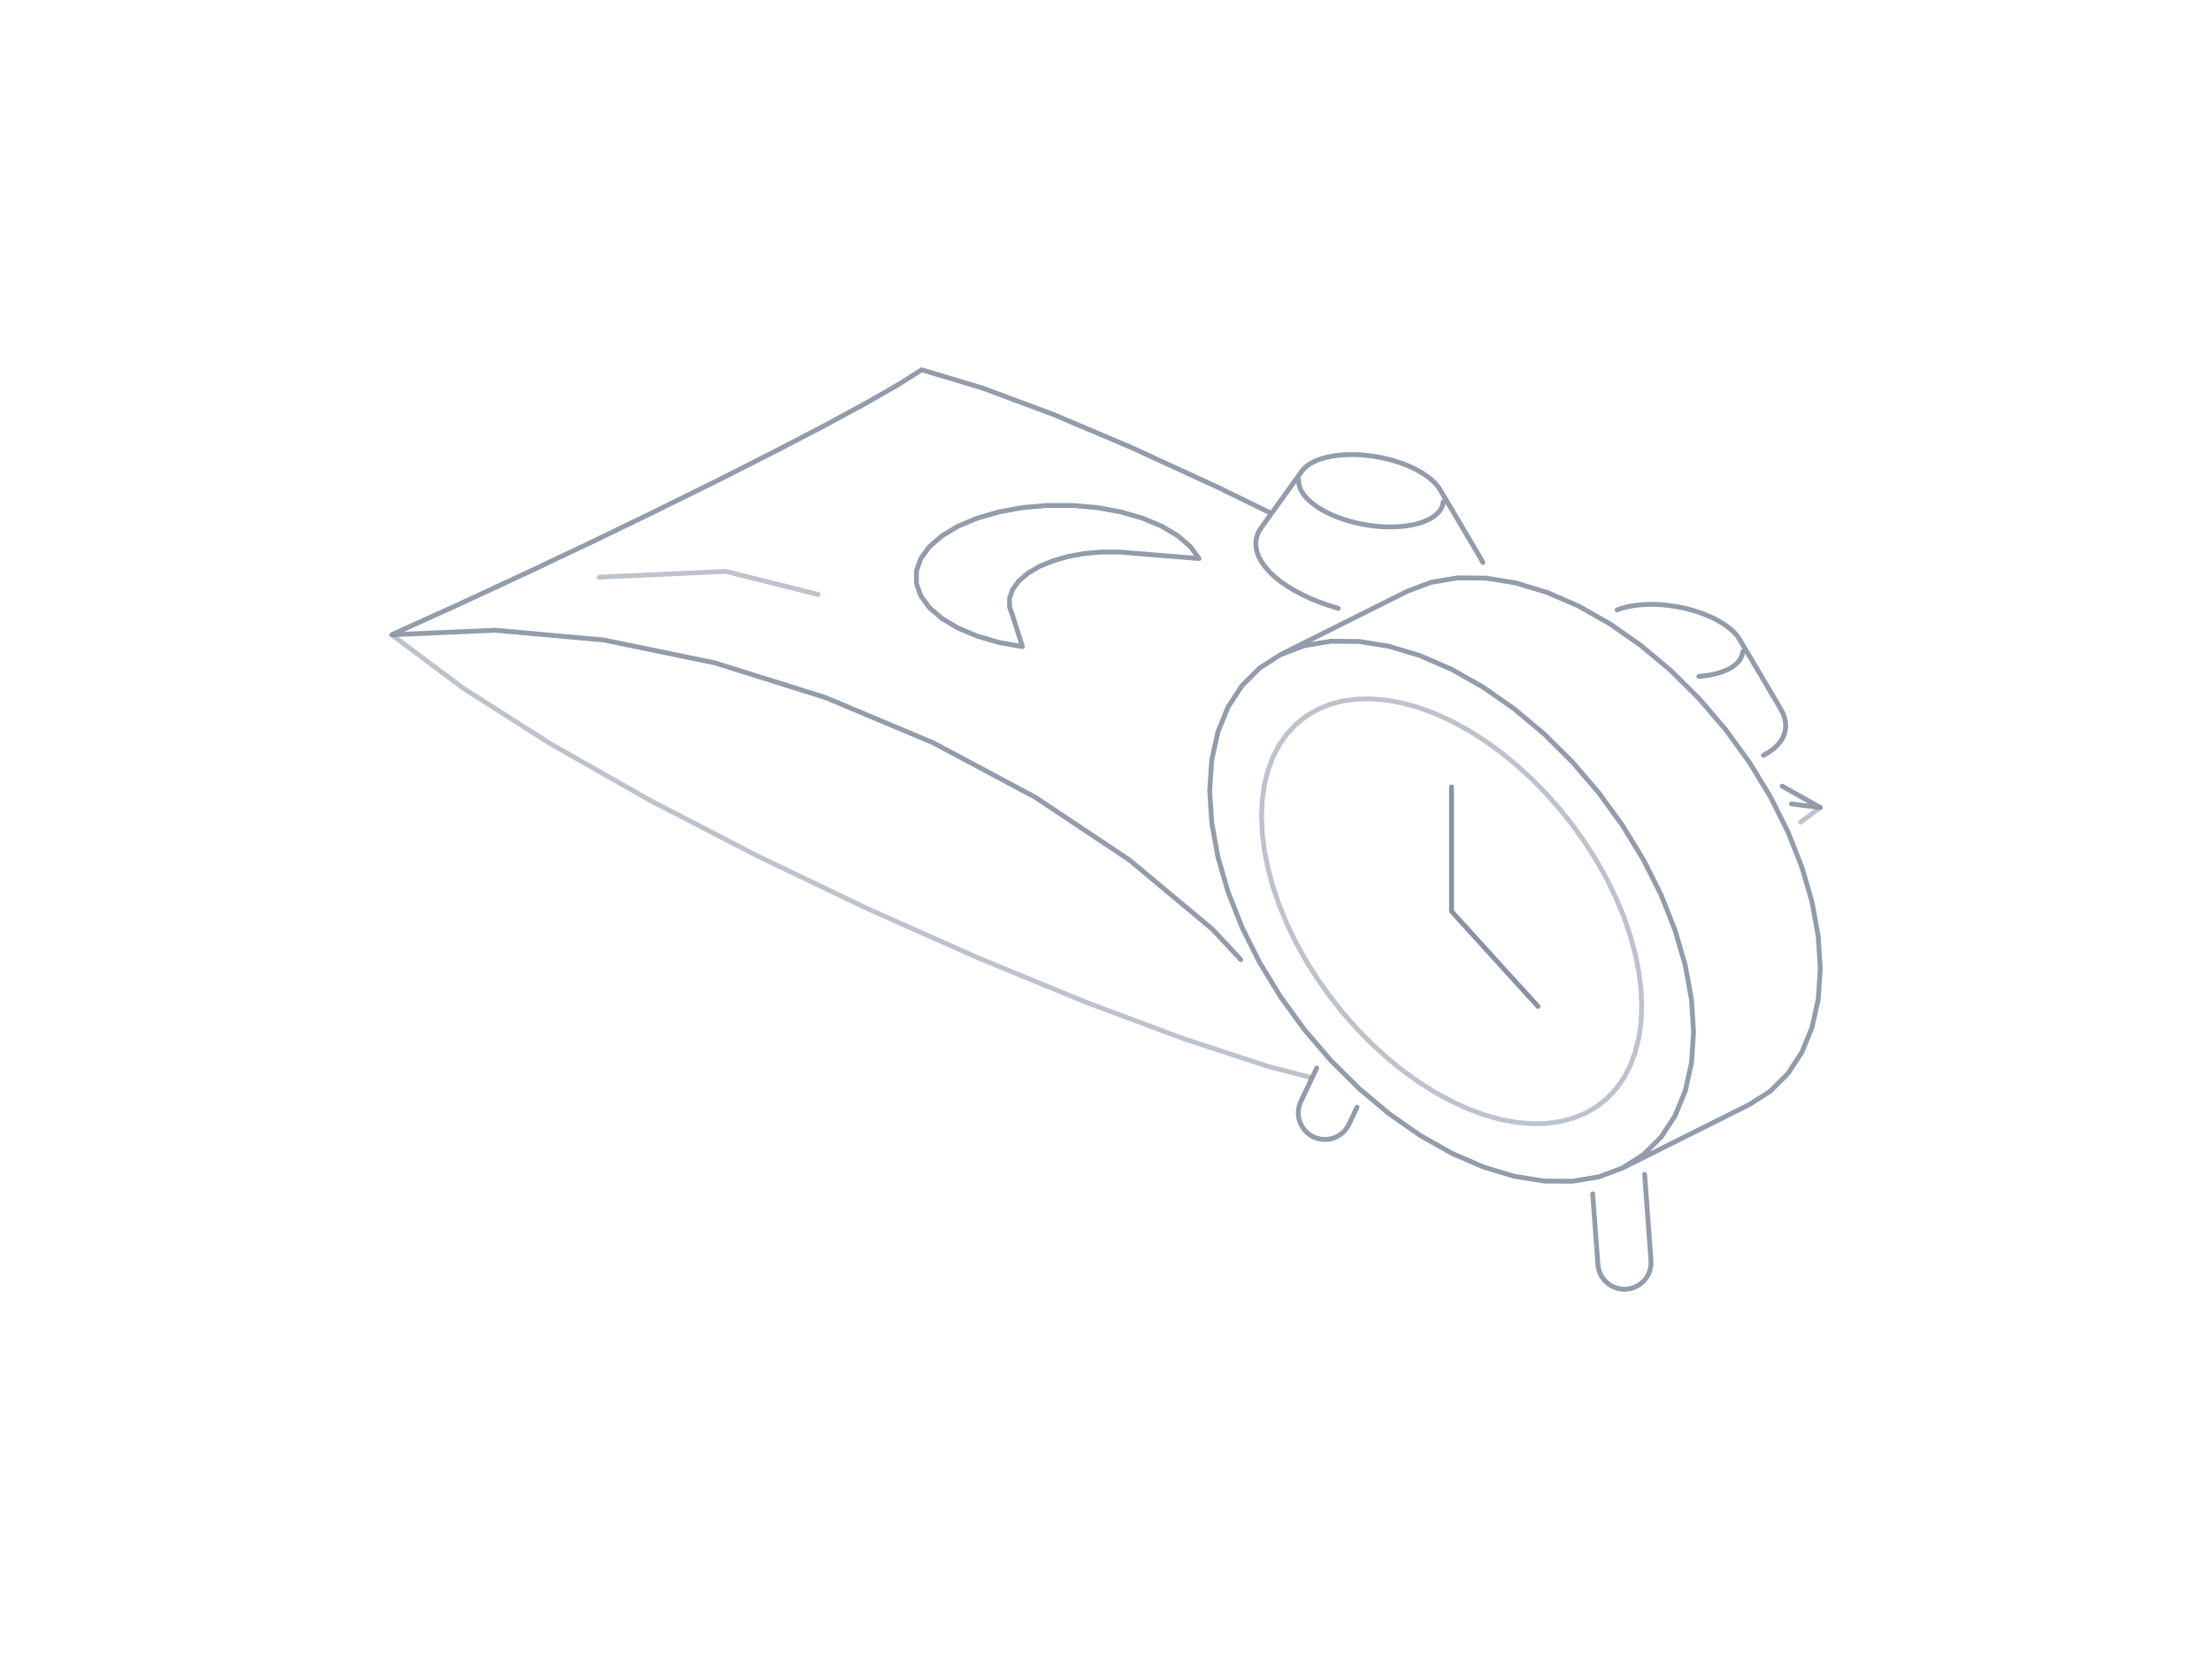
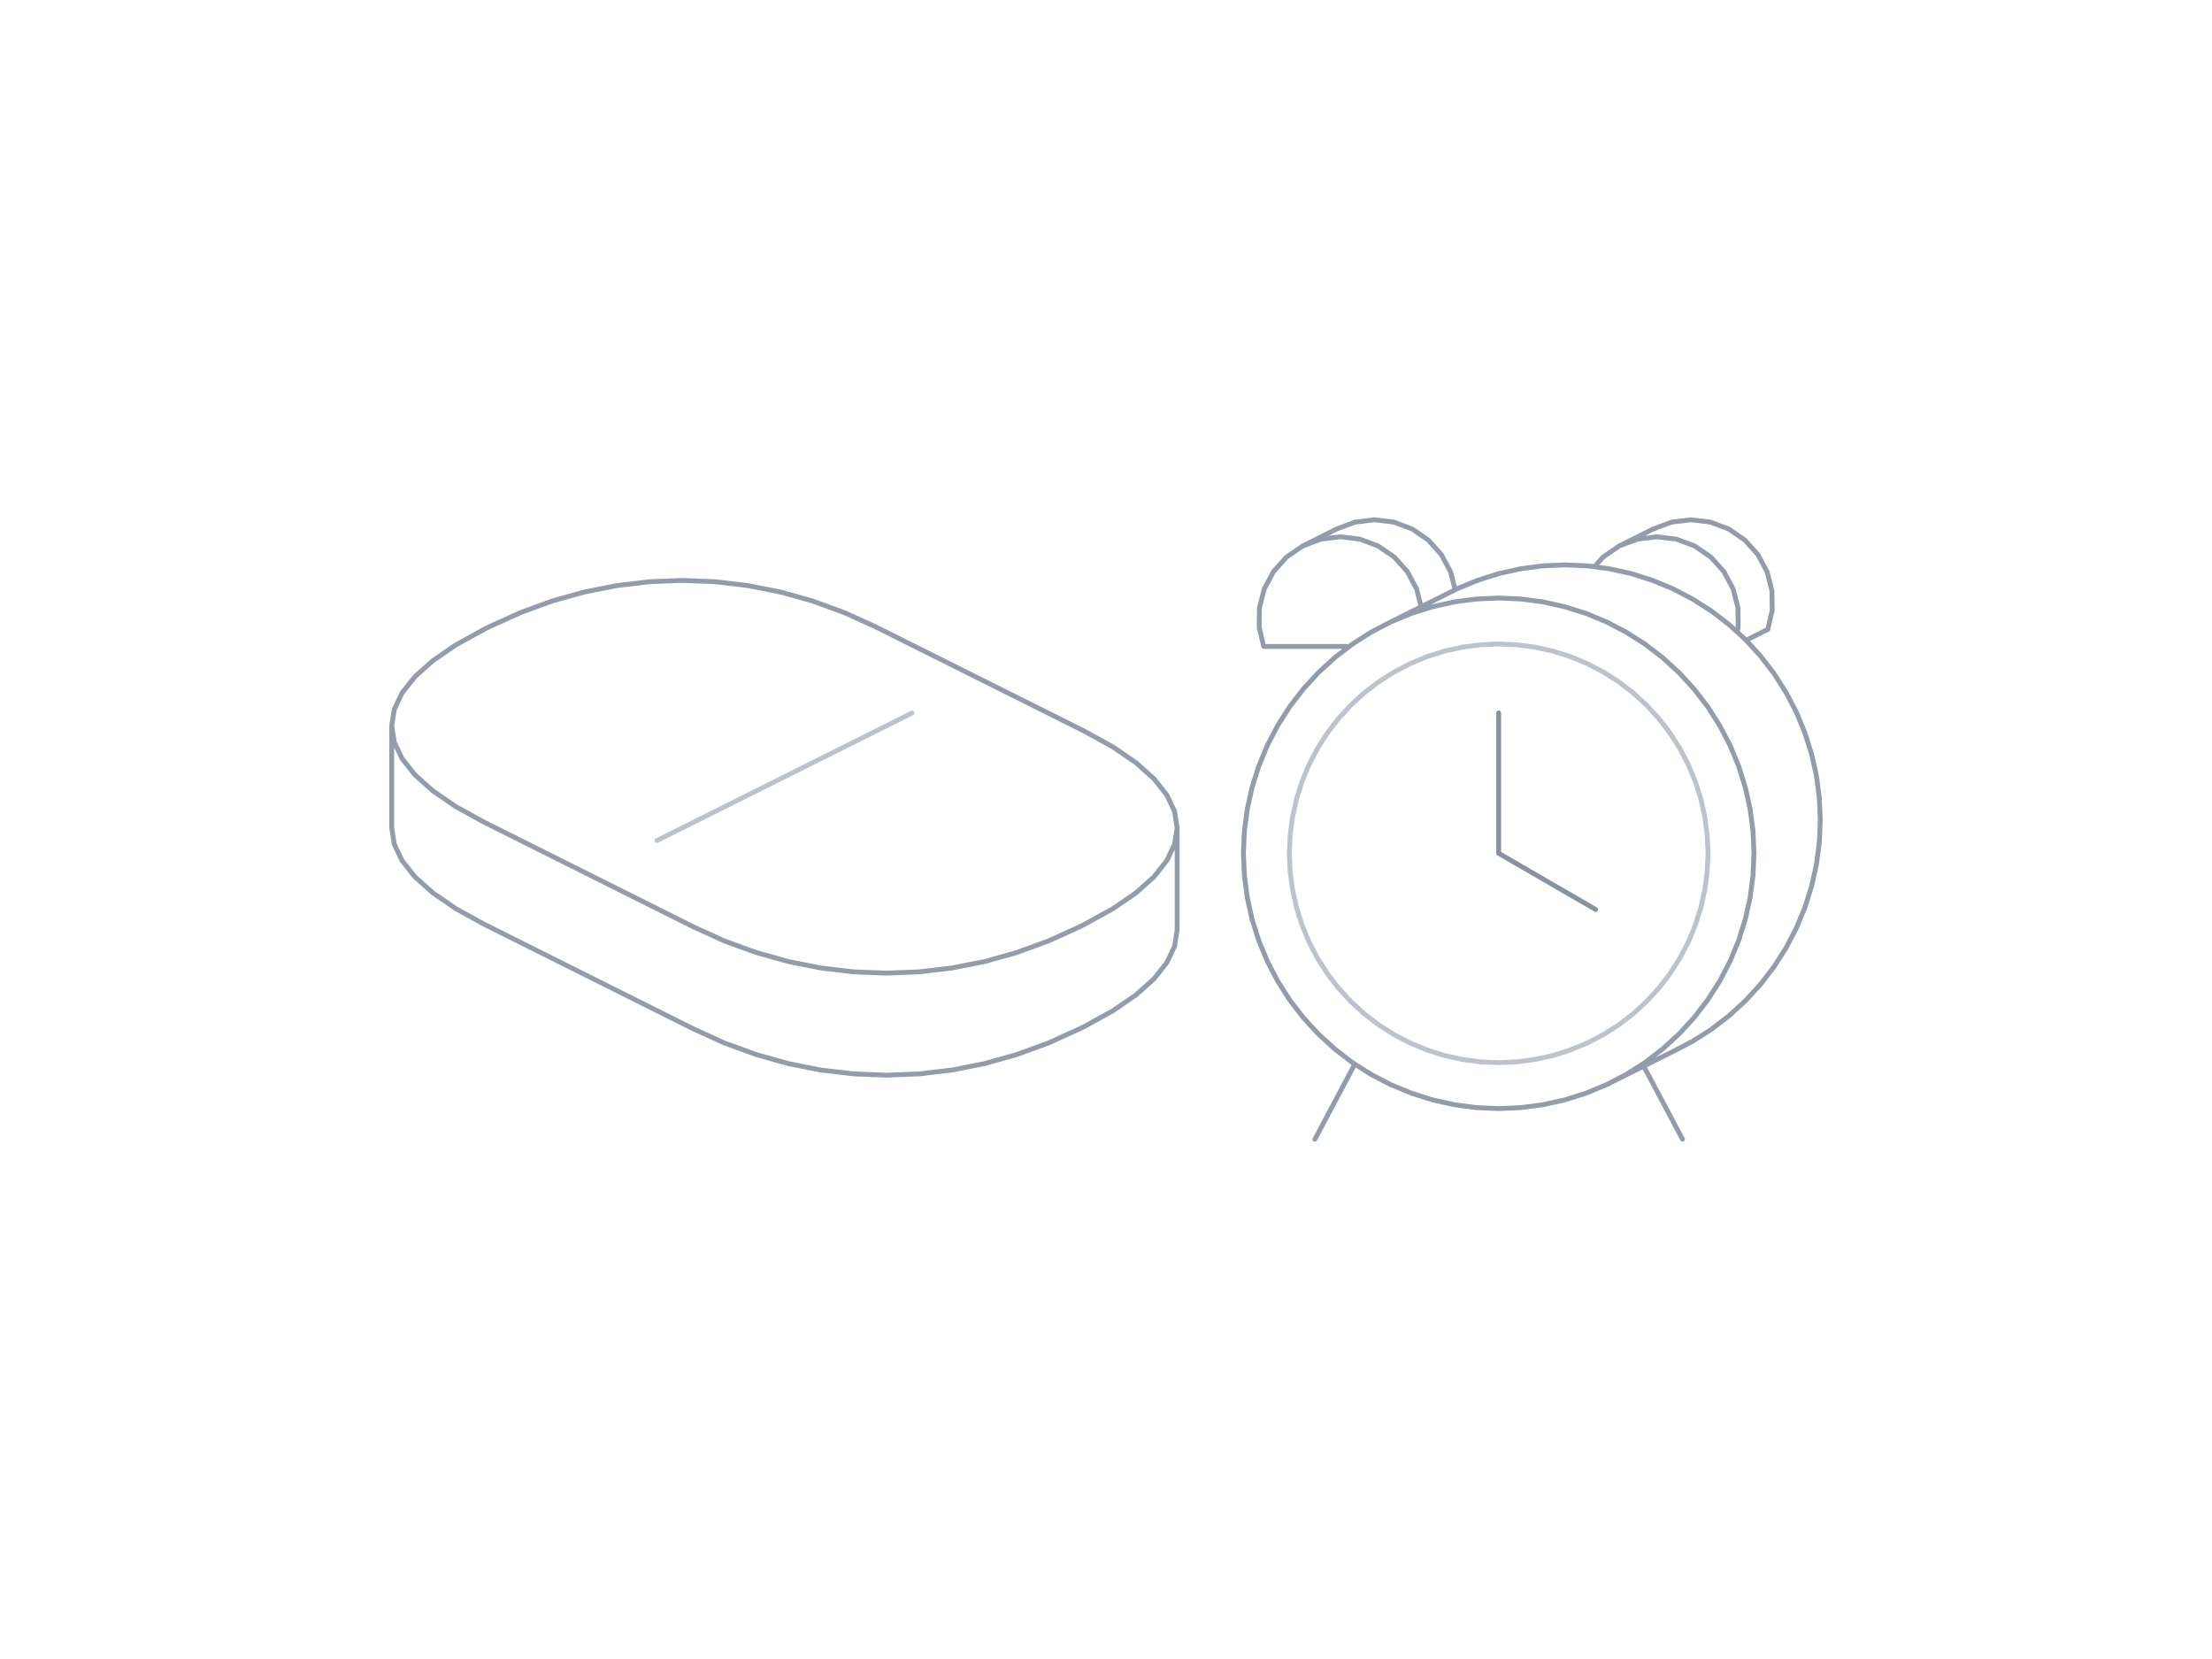
<svg xmlns="http://www.w3.org/2000/svg" viewBox="0 0 480 360" role="img" color="#8792a2" fill="none" stroke="currentColor" stroke-width="1.05" stroke-linecap="round" stroke-linejoin="round">
-   <path vector-effect="non-scaling-stroke" stroke-opacity=".55" d="M85.44,138.07 100.53,149.35 119.52,161.44 141.09,173.69 164.36,185.74 188.44,197.27 212.44,207.94 235.48,217.41 256.68,225.34 275.15,231.40 284.38,233.79 M390.72,178.40 395.00,175.24 M130.00,125.24 157.50,123.99 177.50,128.99 M356.25,218.37 356.09,214.69 355.62,210.89 354.84,206.99 353.76,203.02 352.39,199.00 350.72,194.98 348.79,190.98 346.60,187.03 344.17,183.16 341.51,179.40 338.66,175.78 335.62,172.33 332.43,169.07 329.11,166.03 325.68,163.24 322.16,160.70 318.60,158.45 315.00,156.49 311.40,154.85 307.84,153.54 304.32,152.56 300.89,151.93 297.57,151.64 294.38,151.71 291.34,152.12 288.49,152.89 285.83,153.99 283.40,155.43 281.21,157.19 279.28,159.26 277.61,161.62 276.24,164.25 275.16,167.14 274.38,170.27 273.91,173.60 273.75,177.12 273.91,180.79 274.38,184.59 275.16,188.50 276.24,192.47 277.61,196.48 279.28,200.51 281.21,204.51 283.40,208.46 285.83,212.33 288.49,216.08 291.34,219.70 294.38,223.15 297.57,226.41 300.89,229.45 304.32,232.25 307.84,234.78 311.40,237.04 315.00,238.99 318.60,240.63 322.16,241.95 325.68,242.93 329.11,243.56 332.43,243.84 335.62,243.78 338.66,243.36 341.51,242.60 344.17,241.50 346.60,240.06 348.79,238.30 350.72,236.23 352.39,233.87 353.76,231.23 354.84,228.34 355.62,225.22 356.09,221.88 356.25,218.37" />
-   <path vector-effect="non-scaling-stroke" stroke-opacity=".9" d="M200.00,80.24 213.15,84.19 228.44,89.88 245.59,97.14 264.32,105.76 275.59,111.26 M386.74,170.60 395.00,175.24 388.74,174.44 M269.24,208.23 263.16,201.70 245.09,186.62 224.68,173.02 202.50,161.18 179.12,151.36 155.11,143.84 131.04,138.88 107.48,136.76 85.00,137.74 99.42,131.21 114.00,124.44 128.43,117.61 142.40,110.84 155.62,104.31 167.80,98.14 178.62,92.51 187.80,87.54 195.02,83.41 200.00,80.24 M221.87,140.33 216.79,139.41 212.07,138.04 207.90,136.29 204.40,134.21 201.67,131.85 199.81,129.29 198.86,126.61 198.86,123.88 199.81,121.20 201.67,118.64 204.40,116.28 207.90,114.19 212.07,112.44 216.79,111.08 221.91,110.15 227.28,109.68 232.72,109.68 238.09,110.15 243.21,111.08 247.93,112.44 252.10,114.19 255.60,116.28 258.33,118.64 260.19,121.20 246.76,120.11 242.97,119.78 239.13,119.78 235.34,120.11 231.73,120.77 228.40,121.73 225.45,122.97 222.98,124.44 221.06,126.11 219.74,127.91 219.07,129.81 219.07,131.73 219.74,133.62 221.87,140.33 M282.28,239.02 282.01,239.72 281.82,240.45 281.73,241.20 281.75,241.96 281.85,242.70 282.06,243.43 282.36,244.12 282.75,244.77 283.22,245.36 283.76,245.89 284.36,246.34 285.02,246.71 285.72,246.99 286.46,247.17 287.21,247.26 287.96,247.25 288.71,247.14 289.44,246.93 290.13,246.63 290.78,246.25 291.37,245.78 291.90,245.24 292.35,244.63 292.72,243.97 294.48,240.26 M285.73,231.77 282.28,239.02 M292.71,98.65 291.42,98.71 290.19,98.82 289.00,99.00 287.88,99.23 286.84,99.51 285.88,99.85 285.00,100.24 284.22,100.68 283.54,101.16 282.97,101.69 282.50,102.24 273.58,114.66 273.03,115.60 272.68,116.58 272.51,117.60 272.54,118.65 272.75,119.73 273.15,120.81 273.74,121.90 274.51,122.99 275.45,124.06 276.56,125.12 277.83,126.15 279.25,127.14 280.81,128.09 282.50,128.99 284.30,129.84 286.20,130.62 288.19,131.33 290.25,131.96 290.41,132.00 M321.78,122.05 321.26,121.09 312.45,106.19 311.98,105.50 311.39,104.83 310.70,104.17 309.91,103.52 309.03,102.90 308.05,102.31 307.00,101.74 305.87,101.22 304.69,100.73 303.44,100.29 302.15,99.89 300.83,99.55 299.48,99.25 298.11,99.02 296.74,98.84 295.38,98.71 294.03,98.65 292.71,98.65 M313.19,108.89 313.08,109.53 312.84,110.15 312.50,110.74 312.03,111.30 311.46,111.82 310.78,112.31 310.00,112.74 309.12,113.13 308.16,113.47 307.12,113.76 306.00,113.99 304.81,114.16 303.58,114.28 302.29,114.34 300.97,114.33 299.62,114.27 298.26,114.15 296.89,113.97 295.52,113.73 294.17,113.44 292.85,113.09 291.56,112.70 290.31,112.26 289.13,111.77 288.00,111.24 286.95,110.68 285.97,110.09 285.09,109.46 284.30,108.82 283.61,108.16 283.02,107.48 282.55,106.80 282.19,106.11 281.94,105.43 281.82,104.76 281.81,104.10 M346.74,274.42 346.85,275.16 347.05,275.89 347.34,276.59 347.72,277.24 348.19,277.83 348.73,278.36 349.33,278.82 349.99,279.19 350.69,279.47 351.42,279.66 352.17,279.76 352.92,279.75 353.67,279.65 354.40,279.45 355.09,279.15 355.74,278.77 356.34,278.30 356.87,277.77 357.33,277.16 357.70,276.51 357.98,275.81 358.17,275.08 358.26,274.33 358.26,273.57 356.88,254.84 M345.61,259.04 346.74,274.42 M357.71,131.15 356.42,131.21 355.19,131.32 354.00,131.50 352.88,131.73 351.84,132.01 350.89,132.35 M382.66,163.90 383.73,163.30 384.80,162.54 385.70,161.71 386.42,160.82 386.97,159.89 387.32,158.90 387.49,157.88 387.46,156.83 387.25,155.76 386.85,154.68 386.26,153.59 377.45,138.69 376.98,138.00 376.39,137.33 375.70,136.67 374.91,136.02 374.03,135.40 373.05,134.81 372.00,134.24 370.87,133.72 369.69,133.23 368.44,132.79 367.15,132.39 365.83,132.05 364.48,131.75 363.11,131.52 361.74,131.34 360.38,131.21 359.03,131.15 357.71,131.15 M378.19,141.39 378.08,142.03 377.84,142.65 377.50,143.24 377.03,143.80 376.46,144.32 375.78,144.81 375.00,145.24 374.12,145.63 373.16,145.97 372.12,146.26 371.00,146.49 369.81,146.66 368.65,146.77 M316.25,125.40 310.54,126.36 305.38,128.31 277.88,142.06 273.35,144.96 269.53,148.76 266.50,153.40 264.29,158.80 262.95,164.86 262.50,171.49 262.95,178.57 264.29,185.98 266.50,193.58 269.53,201.26 273.35,208.88 277.88,216.30 283.04,223.41 288.75,230.08 294.91,236.20 301.41,241.66 308.15,246.37 315.00,250.24 321.85,253.22 328.59,255.25 335.09,256.29 341.25,256.33 346.96,255.37 352.12,253.43 379.62,239.68 384.15,236.78 387.97,232.98 391.00,228.34 393.21,222.94 394.55,216.87 395.00,210.24 394.55,203.17 393.21,195.76 391.00,188.15 387.97,180.48 384.15,172.86 379.62,165.43 374.46,158.32 368.75,151.65 362.59,145.53 356.09,140.08 349.35,135.37 342.50,131.49 335.65,128.52 328.91,126.49 322.41,125.44 316.25,125.40 M367.50,223.99 367.05,216.92 365.71,209.51 363.50,201.90 360.47,194.23 356.65,186.61 352.12,179.18 346.96,172.07 341.25,165.40 335.09,159.28 328.59,153.83 321.85,149.12 315.00,145.24 308.15,142.27 301.41,140.24 294.91,139.19 288.75,139.15 283.04,140.11 277.88,142.06 273.35,144.96 269.53,148.76 266.50,153.40 264.29,158.80 262.95,164.86 262.50,171.49 262.95,178.57 264.29,185.98 266.50,193.58 269.53,201.26 273.35,208.88 277.88,216.30 283.04,223.41 288.75,230.08 294.91,236.20 301.41,241.66 308.15,246.37 315.00,250.24 321.85,253.22 328.59,255.25 335.09,256.29 341.25,256.33 346.96,255.37 352.12,253.43 356.65,250.53 360.47,246.73 363.50,242.09 365.71,236.69 367.05,230.62 367.50,223.99" />
-   <path vector-effect="non-scaling-stroke" stroke-opacity="1" d="M314.98,170.76 314.98,197.76 333.73,218.38" />
+   <path vector-effect="non-scaling-stroke" stroke-opacity=".55" d="M197.90,154.72 142.54,182.40 M370.64,185.17 370.46,181.21 369.95,177.28 369.09,173.41 367.90,169.63 366.38,165.97 364.55,162.46 362.42,159.11 360.01,155.97 357.33,153.05 354.41,150.37 351.27,147.96 347.92,145.83 344.41,144.00 340.75,142.48 336.97,141.29 333.10,140.43 329.17,139.92 325.21,139.74 321.25,139.92 317.32,140.43 313.46,141.29 309.68,142.48 306.02,144.00 302.50,145.83 299.16,147.96 296.01,150.37 293.09,153.05 290.42,155.97 288.00,159.11 285.87,162.46 284.04,165.97 282.53,169.63 281.34,173.41 280.48,177.28 279.96,181.21 279.79,185.17 279.96,189.13 280.48,193.06 281.34,196.93 282.53,200.70 284.04,204.37 285.87,207.88 288.00,211.22 290.42,214.37 293.09,217.29 296.01,219.97 299.16,222.38 302.50,224.51 306.02,226.34 309.68,227.85 313.46,229.05 317.32,229.90 321.25,230.42 325.21,230.59 329.17,230.42 333.10,229.90 336.97,229.05 340.75,227.85 344.41,226.34 347.92,224.51 351.27,222.38 354.41,219.97 357.33,217.29 360.01,214.37 362.42,211.22 364.55,207.88 366.38,204.37 367.90,200.70 369.09,196.93 369.95,193.06 370.46,189.13 370.64,185.17" />
+   <path vector-effect="non-scaling-stroke" stroke-opacity=".9" d="M112.93,132.94 106.16,136.01 105.12,136.53 98.97,139.92 93.94,143.36 90.03,146.85 87.24,150.38 85.56,153.93 85.00,157.49 85.00,179.63 85.56,183.19 87.24,186.74 90.03,190.27 93.94,193.76 98.97,197.21 105.12,200.59 150.44,223.25 157.21,226.33 164.10,228.84 171.09,230.80 178.14,232.20 185.24,233.03 192.36,233.31 199.48,233.03 206.58,232.20 213.64,230.80 220.62,228.84 227.51,226.33 234.28,223.25 235.32,222.74 241.46,219.35 246.50,215.90 250.41,212.41 253.20,208.89 254.88,205.34 255.44,201.78 255.44,179.63 254.88,176.07 253.20,172.52 250.41,169.00 246.50,165.50 241.46,162.06 235.32,158.67 190.00,136.01 183.23,132.94 176.34,130.42 169.35,128.47 162.30,127.07 155.20,126.23 148.08,125.95 140.95,126.23 133.86,127.07 126.80,128.47 119.82,130.42 112.93,132.94 M235.32,158.67 241.46,162.06 246.50,165.50 250.41,169.00 253.20,172.52 254.88,176.07 255.44,179.63 254.88,183.19 253.20,186.74 250.41,190.27 246.50,193.76 241.46,197.21 235.32,200.59 234.28,201.11 227.51,204.19 220.62,206.70 213.64,208.66 206.58,210.05 199.48,210.89 192.36,211.17 185.24,210.89 178.14,210.05 171.09,208.66 164.10,206.70 157.21,204.19 150.44,201.11 105.12,178.45 98.97,175.07 93.94,171.62 90.03,168.13 87.24,164.60 85.56,161.05 85.00,157.49 85.56,153.93 87.24,150.38 90.03,146.85 93.94,143.36 98.97,139.92 105.12,136.53 106.16,136.01 112.93,132.94 119.82,130.42 126.80,128.47 133.86,127.07 140.95,126.23 148.08,125.95 155.20,126.23 162.30,127.07 169.35,128.47 176.34,130.42 183.23,132.94 190.00,136.01 235.32,158.67 M290.06,114.79 282.68,118.48 279.18,120.88 276.35,124.04 274.35,127.78 273.29,131.89 273.25,136.13 274.21,140.27 292.24,140.27 M315.68,127.63 314.77,124.09 312.77,120.35 309.94,117.19 306.43,114.79 302.46,113.30 298.25,112.79 294.03,113.30 290.06,114.79 M308.30,131.32 307.39,127.78 305.39,124.04 302.55,120.88 299.05,118.48 295.08,116.99 290.87,116.48 286.65,116.99 282.68,118.48 279.18,120.88 276.35,124.04 274.35,127.78 273.29,131.89 273.25,136.13 274.21,140.27 292.24,140.27 M358.75,114.79 351.37,118.48 347.87,120.88 346.26,122.68 M379.22,138.77 383.60,136.58 384.56,132.44 384.51,128.20 383.46,124.09 381.46,120.35 378.63,117.19 375.12,114.79 371.15,113.30 366.94,112.79 362.72,113.30 358.75,114.79 M377.04,136.74 377.18,136.13 377.13,131.89 376.08,127.78 374.08,124.04 371.25,120.88 367.74,118.48 363.77,116.99 359.56,116.48 355.34,116.99 351.37,118.48 347.87,120.88 346.26,122.68 M293.83,231.21 285.33,247.21 M356.84,231.66 365.10,247.21 M277.24,157.47 275.01,161.76 273.16,166.22 271.70,170.83 270.66,175.55 270.03,180.34 269.82,185.17 270.03,190.00 270.66,194.79 271.70,199.51 273.16,204.12 275.01,208.58 277.24,212.87 279.83,216.94 282.78,220.78 286.04,224.34 289.60,227.60 293.44,230.55 297.51,233.14 301.80,235.37 306.27,237.22 310.87,238.68 315.59,239.72 320.38,240.35 325.21,240.56 330.04,240.35 334.83,239.72 339.55,238.68 344.16,237.22 348.62,235.37 363.02,228.18 367.30,225.95 371.38,223.35 375.21,220.41 378.78,217.14 382.04,213.58 384.98,209.75 387.58,205.67 389.81,201.38 391.66,196.92 393.11,192.31 394.16,187.59 394.79,182.80 395.00,177.97 394.79,173.14 394.16,168.35 393.11,163.64 391.66,159.03 389.81,154.56 387.58,150.28 384.98,146.20 382.04,142.37 378.78,138.80 375.21,135.54 371.38,132.60 367.30,130.00 363.02,127.77 358.55,125.92 353.94,124.46 349.22,123.42 344.43,122.79 339.60,122.58 334.78,122.79 329.99,123.42 325.27,124.46 320.66,125.92 316.19,127.77 301.80,134.96 297.51,137.19 293.44,139.79 289.60,142.73 286.04,146.00 282.78,149.56 279.83,153.40 277.24,157.47 M380.61,185.17 380.40,180.34 379.77,175.55 378.72,170.83 377.27,166.22 375.42,161.76 373.19,157.47 370.59,153.40 367.65,149.56 364.38,146.00 360.82,142.73 356.99,139.79 352.91,137.19 348.62,134.96 344.16,133.11 339.55,131.66 334.83,130.61 330.04,129.98 325.21,129.77 320.38,129.98 315.59,130.61 310.87,131.66 306.27,133.11 301.80,134.96 297.51,137.19 293.44,139.79 289.60,142.73 286.04,146.00 282.78,149.56 279.83,153.40 277.24,157.47 275.01,161.76 273.16,166.22 271.70,170.83 270.66,175.55 270.03,180.34 269.82,185.17 270.03,190.00 270.66,194.79 271.70,199.51 273.16,204.12 275.01,208.58 277.24,212.87 279.83,216.94 282.78,220.78 286.04,224.34 289.60,227.60 293.44,230.55 297.51,233.14 301.80,235.37 306.27,237.22 310.87,238.68 315.59,239.72 320.38,240.35 325.21,240.56 330.04,240.35 334.83,239.72 339.55,238.68 344.16,237.22 348.62,235.37 352.91,233.14 356.99,230.55 360.82,227.60 364.38,224.34 367.65,220.78 370.59,216.94 373.19,212.87 375.42,208.58 377.27,204.12 378.72,199.51 379.77,194.79 380.40,190.00 380.61,185.17" />
+   <path vector-effect="non-scaling-stroke" stroke-opacity="1" d="M325.21,154.70 325.21,185.17 346.26,197.36" />
</svg>
